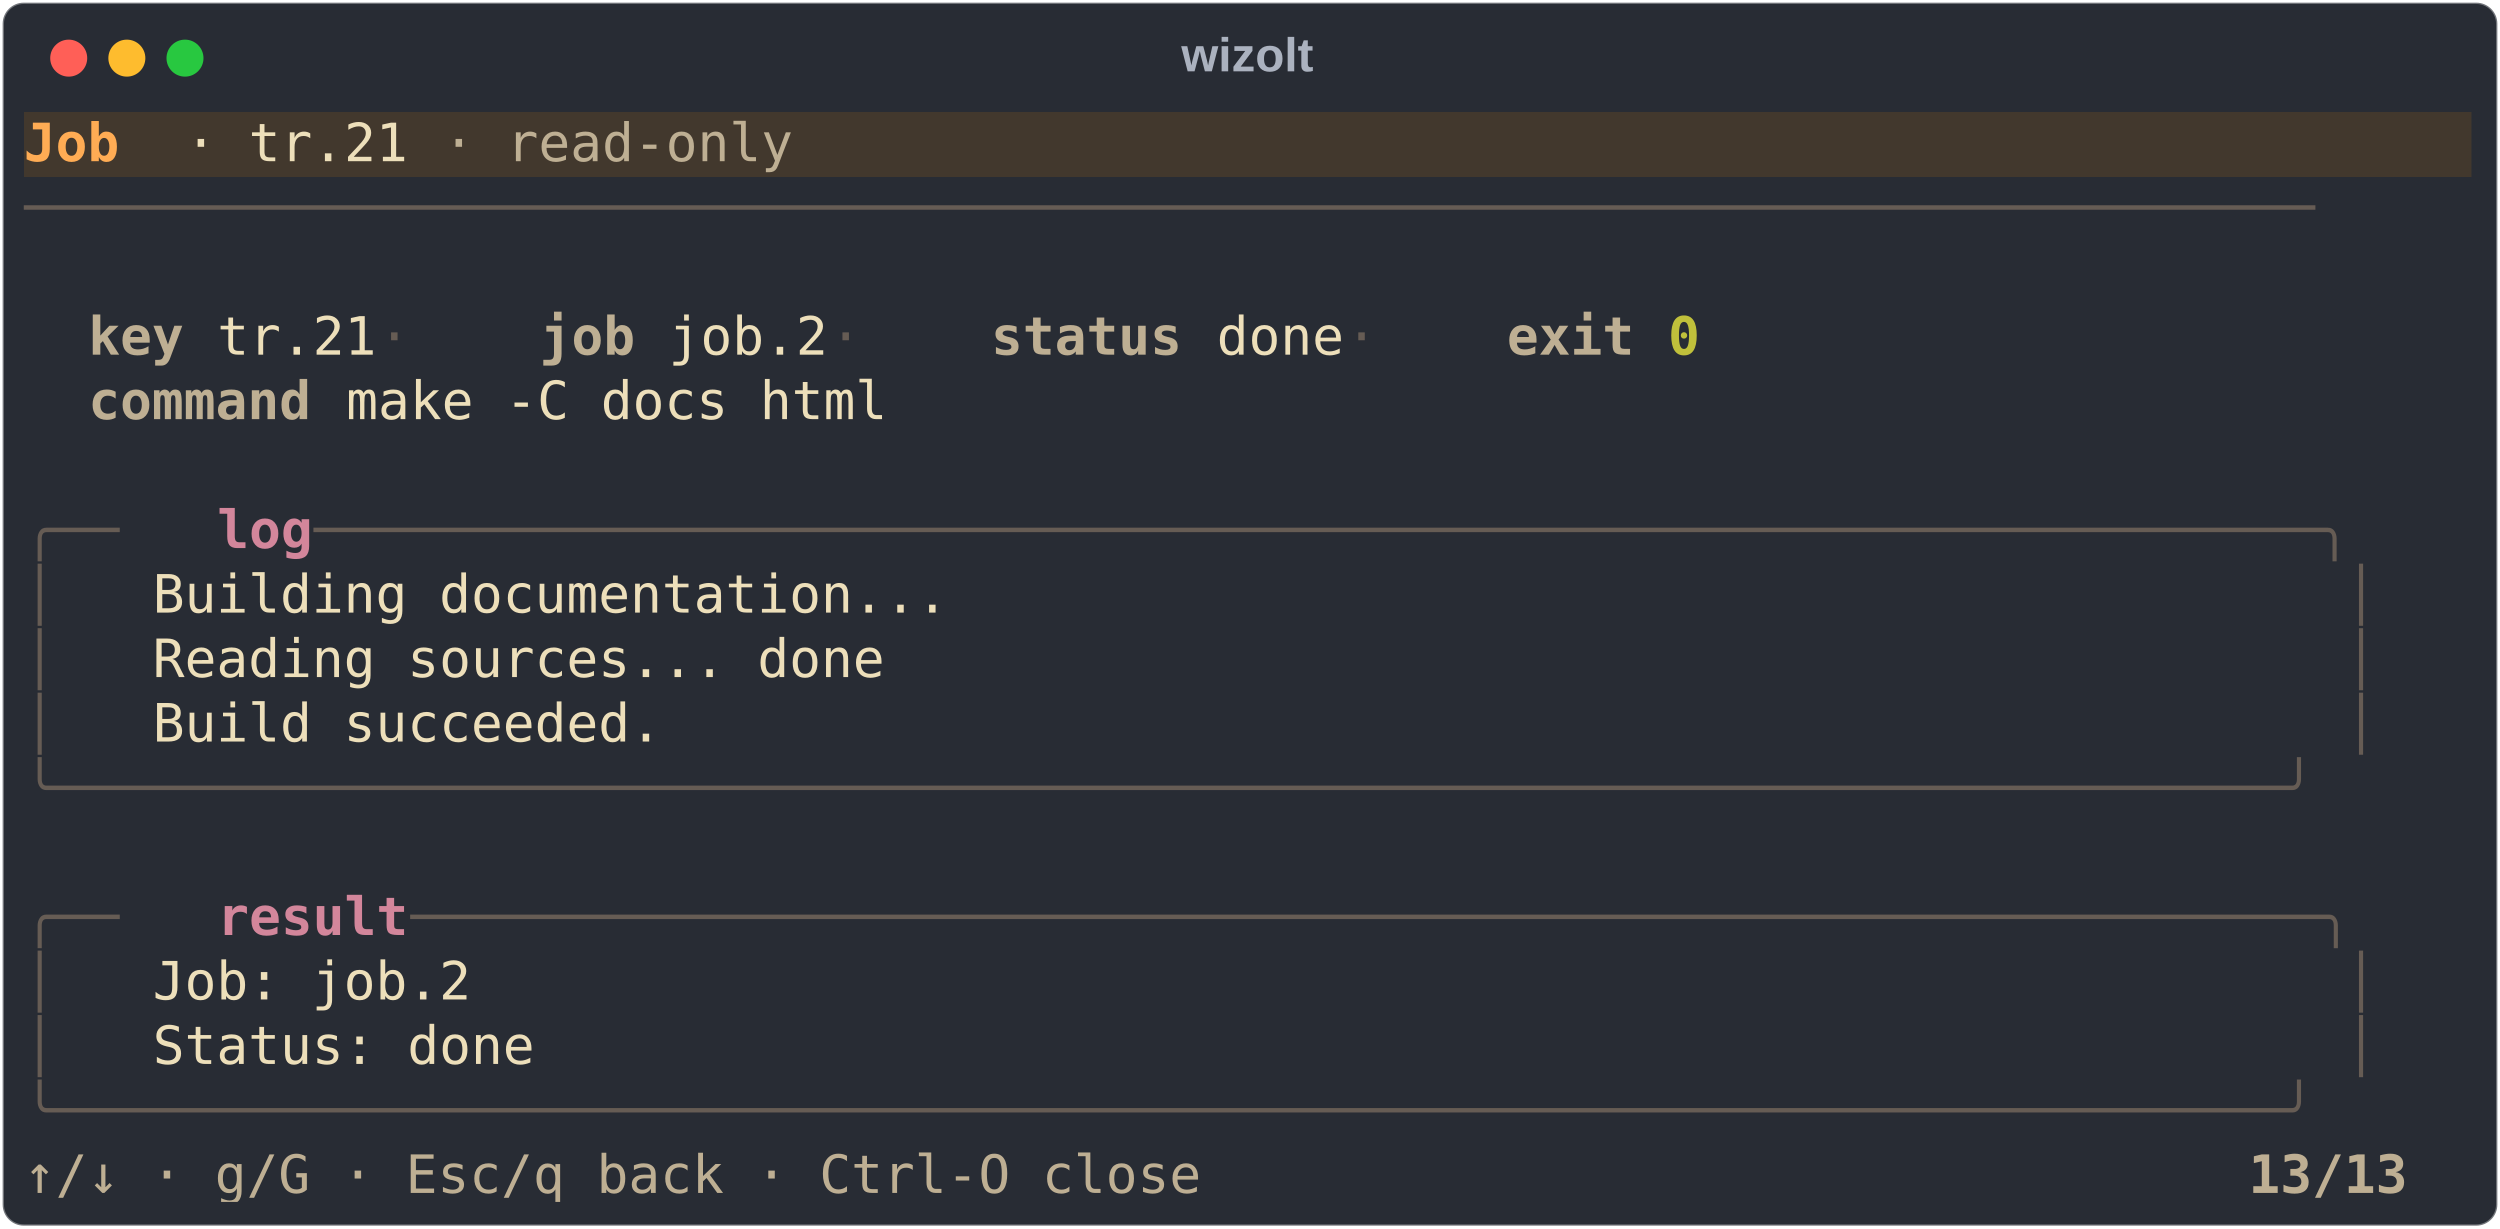
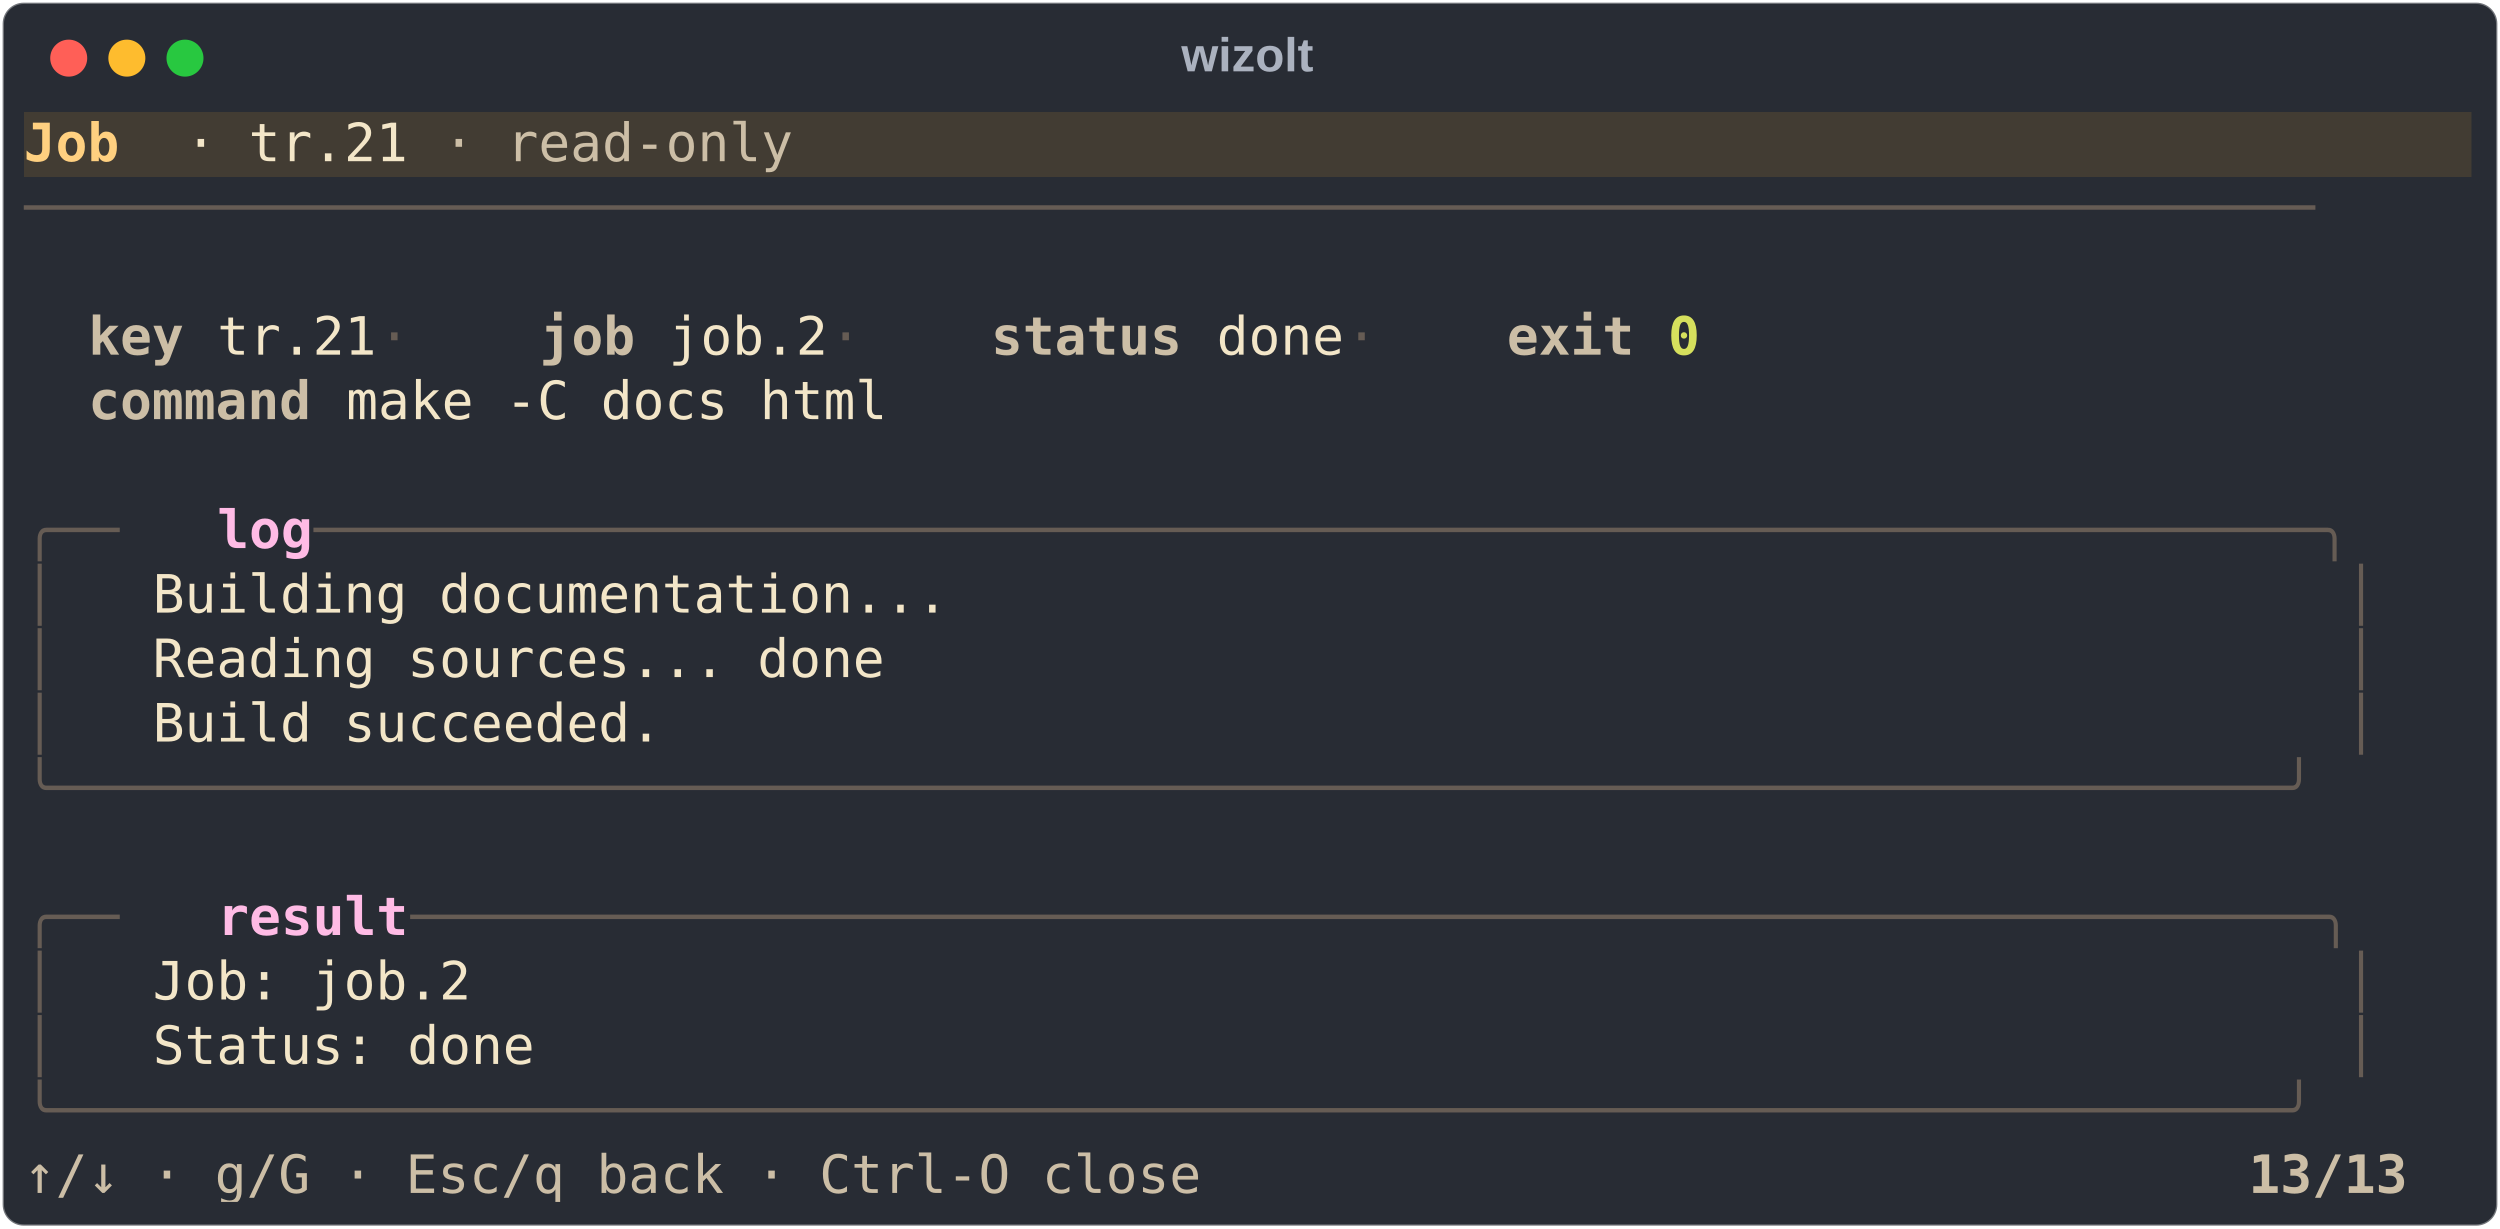
<svg xmlns="http://www.w3.org/2000/svg" class="rich-terminal" viewBox="0 0 946 464.8">
  <style>

    @font-face {
        font-family: "Fira Code";
        src: local("FiraCode-Regular"),
                url("https://cdnjs.cloudflare.com/ajax/libs/firacode/6.2.0/woff2/FiraCode-Regular.woff2") format("woff2"),
                url("https://cdnjs.cloudflare.com/ajax/libs/firacode/6.2.0/woff/FiraCode-Regular.woff") format("woff");
        font-style: normal;
        font-weight: 400;
    }
    @font-face {
        font-family: "Fira Code";
        src: local("FiraCode-Bold"),
                url("https://cdnjs.cloudflare.com/ajax/libs/firacode/6.2.0/woff2/FiraCode-Bold.woff2") format("woff2"),
                url("https://cdnjs.cloudflare.com/ajax/libs/firacode/6.2.0/woff/FiraCode-Bold.woff") format("woff");
        font-style: bold;
        font-weight: 700;
    }

    .tool-detail-job-matrix {
        font-family: Fira Code, monospace;
        font-size: 20px;
        line-height: 24.4px;
        font-variant-east-asian: full-width;
    }

    .tool-detail-job-title {
        font-size: 18px;
        font-weight: bold;
        font-family: arial;
    }

-     .tool-detail-job-r1 { fill: #ffac54;font-weight: bold }
- .tool-detail-job-r2 { fill: #eddfba }
- .tool-detail-job-r3 { fill: #beaf93 }
+     .tool-detail-job-r1 { fill: #ffd080;font-weight: bold }
+ .tool-detail-job-r2 { fill: #f3e6c8 }
+ .tool-detail-job-r3 { fill: #ccbea6 }
.tool-detail-job-r4 { fill: #abb2bf }
.tool-detail-job-r5 { fill: #665c54 }
- .tool-detail-job-r6 { fill: #beaf93;font-weight: bold }
- .tool-detail-job-r7 { fill: #c0c03b;font-weight: bold }
- .tool-detail-job-r8 { fill: #d3869b;font-weight: bold }
+ .tool-detail-job-r6 { fill: #ccbea6;font-weight: bold }
+ .tool-detail-job-r7 { fill: #d6e05d;font-weight: bold }
+ .tool-detail-job-r8 { fill: #ffbbe5;font-weight: bold }
    </style>
  <defs>
    <clipPath id="tool-detail-job-clip-terminal">
      <rect x="0" y="0" width="926.2" height="413.8" />
    </clipPath>
    <clipPath id="tool-detail-job-line-0">
      <rect x="0" y="1.5" width="927.2" height="24.65" />
    </clipPath>
    <clipPath id="tool-detail-job-line-1">
      <rect x="0" y="25.9" width="927.2" height="24.65" />
    </clipPath>
    <clipPath id="tool-detail-job-line-2">
      <rect x="0" y="50.3" width="927.2" height="24.65" />
    </clipPath>
    <clipPath id="tool-detail-job-line-3">
      <rect x="0" y="74.7" width="927.2" height="24.65" />
    </clipPath>
    <clipPath id="tool-detail-job-line-4">
      <rect x="0" y="99.1" width="927.2" height="24.65" />
    </clipPath>
    <clipPath id="tool-detail-job-line-5">
      <rect x="0" y="123.5" width="927.2" height="24.65" />
    </clipPath>
    <clipPath id="tool-detail-job-line-6">
      <rect x="0" y="147.9" width="927.2" height="24.65" />
    </clipPath>
    <clipPath id="tool-detail-job-line-7">
      <rect x="0" y="172.3" width="927.2" height="24.65" />
    </clipPath>
    <clipPath id="tool-detail-job-line-8">
      <rect x="0" y="196.7" width="927.2" height="24.65" />
    </clipPath>
    <clipPath id="tool-detail-job-line-9">
      <rect x="0" y="221.1" width="927.2" height="24.65" />
    </clipPath>
    <clipPath id="tool-detail-job-line-10">
      <rect x="0" y="245.5" width="927.2" height="24.65" />
    </clipPath>
    <clipPath id="tool-detail-job-line-11">
      <rect x="0" y="269.9" width="927.2" height="24.65" />
    </clipPath>
    <clipPath id="tool-detail-job-line-12">
      <rect x="0" y="294.3" width="927.2" height="24.65" />
    </clipPath>
    <clipPath id="tool-detail-job-line-13">
      <rect x="0" y="318.7" width="927.2" height="24.65" />
    </clipPath>
    <clipPath id="tool-detail-job-line-14">
      <rect x="0" y="343.1" width="927.2" height="24.65" />
    </clipPath>
    <clipPath id="tool-detail-job-line-15">
      <rect x="0" y="367.5" width="927.2" height="24.65" />
    </clipPath>
  </defs>
  <rect fill="#282c34" stroke="rgba(255,255,255,0.35)" stroke-width="1" x="1" y="1" width="944" height="462.8" rx="8" />
  <text class="tool-detail-job-title" fill="#abb2bf" text-anchor="middle" x="472" y="27">wizolt</text>
  <g transform="translate(26,22)">
    <circle cx="0" cy="0" r="7" fill="#ff5f57" />
    <circle cx="22" cy="0" r="7" fill="#febc2e" />
    <circle cx="44" cy="0" r="7" fill="#28c840" />
  </g>
  <g transform="translate(9, 41)" clip-path="url(#tool-detail-job-clip-terminal)">
-     <rect fill="#42382d" x="0" y="1.5" width="61" height="24.65" shape-rendering="crispEdges" />
-     <rect fill="#42382d" x="61" y="1.5" width="97.6" height="24.65" shape-rendering="crispEdges" />
-     <rect fill="#42382d" x="158.6" y="1.5" width="146.4" height="24.65" shape-rendering="crispEdges" />
-     <rect fill="#42382d" x="305" y="1.5" width="622.2" height="24.65" shape-rendering="crispEdges" />
+     <rect fill="#423c33" x="0" y="1.5" width="61" height="24.65" shape-rendering="crispEdges" />
+     <rect fill="#423c33" x="61" y="1.5" width="97.6" height="24.65" shape-rendering="crispEdges" />
+     <rect fill="#423c33" x="158.6" y="1.5" width="146.4" height="24.65" shape-rendering="crispEdges" />
+     <rect fill="#423c33" x="305" y="1.5" width="622.2" height="24.65" shape-rendering="crispEdges" />
    <g class="tool-detail-job-matrix">
      <text class="tool-detail-job-r1" x="0" y="20" textLength="61" clip-path="url(#tool-detail-job-line-0)">  Job</text>
      <text class="tool-detail-job-r2" x="61" y="20" textLength="97.6" clip-path="url(#tool-detail-job-line-0)"> · tr.21</text>
      <text class="tool-detail-job-r3" x="158.6" y="20" textLength="146.4" clip-path="url(#tool-detail-job-line-0)"> · read-only</text>
      <text class="tool-detail-job-r4" x="927.2" y="20" textLength="12.2" clip-path="url(#tool-detail-job-line-0)">
</text>
      <text class="tool-detail-job-r5" x="0" y="44.4" textLength="902.8" clip-path="url(#tool-detail-job-line-1)">  ────────────────────────────────────────────────────────────────────────</text>
      <text class="tool-detail-job-r4" x="927.2" y="44.4" textLength="12.2" clip-path="url(#tool-detail-job-line-1)">
</text>
      <text class="tool-detail-job-r4" x="927.2" y="68.8" textLength="12.2" clip-path="url(#tool-detail-job-line-2)">
</text>
      <text class="tool-detail-job-r6" x="24.4" y="93.2" textLength="48.8" clip-path="url(#tool-detail-job-line-3)">key </text>
      <text class="tool-detail-job-r2" x="73.2" y="93.2" textLength="61" clip-path="url(#tool-detail-job-line-3)">tr.21</text>
      <text class="tool-detail-job-r5" x="134.2" y="93.2" textLength="61" clip-path="url(#tool-detail-job-line-3)">  ·  </text>
      <text class="tool-detail-job-r6" x="195.2" y="93.2" textLength="48.8" clip-path="url(#tool-detail-job-line-3)">job </text>
      <text class="tool-detail-job-r2" x="244" y="93.2" textLength="61" clip-path="url(#tool-detail-job-line-3)">job.2</text>
      <text class="tool-detail-job-r5" x="305" y="93.2" textLength="61" clip-path="url(#tool-detail-job-line-3)">  ·  </text>
      <text class="tool-detail-job-r6" x="366" y="93.2" textLength="85.4" clip-path="url(#tool-detail-job-line-3)">status </text>
      <text class="tool-detail-job-r2" x="451.4" y="93.2" textLength="48.8" clip-path="url(#tool-detail-job-line-3)">done</text>
      <text class="tool-detail-job-r5" x="500.2" y="93.2" textLength="61" clip-path="url(#tool-detail-job-line-3)">  ·  </text>
      <text class="tool-detail-job-r6" x="561.2" y="93.2" textLength="61" clip-path="url(#tool-detail-job-line-3)">exit </text>
      <text class="tool-detail-job-r7" x="622.2" y="93.2" textLength="12.2" clip-path="url(#tool-detail-job-line-3)">0</text>
      <text class="tool-detail-job-r4" x="927.2" y="93.2" textLength="12.2" clip-path="url(#tool-detail-job-line-3)">
</text>
      <text class="tool-detail-job-r6" x="24.4" y="117.6" textLength="97.6" clip-path="url(#tool-detail-job-line-4)">command </text>
      <text class="tool-detail-job-r2" x="122" y="117.6" textLength="207.4" clip-path="url(#tool-detail-job-line-4)">make -C docs html</text>
      <text class="tool-detail-job-r4" x="927.2" y="117.6" textLength="12.2" clip-path="url(#tool-detail-job-line-4)">
</text>
      <text class="tool-detail-job-r4" x="927.2" y="142" textLength="12.2" clip-path="url(#tool-detail-job-line-5)">
</text>
      <text class="tool-detail-job-r5" x="0" y="166.4" textLength="73.2" clip-path="url(#tool-detail-job-line-6)">  ╭── </text>
      <text class="tool-detail-job-r8" x="73.2" y="166.4" textLength="36.6" clip-path="url(#tool-detail-job-line-6)">log</text>
      <text class="tool-detail-job-r5" x="109.8" y="166.4" textLength="793" clip-path="url(#tool-detail-job-line-6)"> ───────────────────────────────────────────────────────────────╮</text>
      <text class="tool-detail-job-r4" x="927.2" y="166.4" textLength="12.2" clip-path="url(#tool-detail-job-line-6)">
</text>
      <text class="tool-detail-job-r5" x="0" y="190.8" textLength="48.8" clip-path="url(#tool-detail-job-line-7)">  │ </text>
      <text class="tool-detail-job-r2" x="48.8" y="190.8" textLength="829.6" clip-path="url(#tool-detail-job-line-7)">Building documentation...                                           </text>
      <text class="tool-detail-job-r5" x="878.4" y="190.8" textLength="24.4" clip-path="url(#tool-detail-job-line-7)"> │</text>
      <text class="tool-detail-job-r4" x="927.2" y="190.8" textLength="12.2" clip-path="url(#tool-detail-job-line-7)">
</text>
      <text class="tool-detail-job-r5" x="0" y="215.2" textLength="48.8" clip-path="url(#tool-detail-job-line-8)">  │ </text>
      <text class="tool-detail-job-r2" x="48.8" y="215.2" textLength="829.6" clip-path="url(#tool-detail-job-line-8)">Reading sources... done                                             </text>
      <text class="tool-detail-job-r5" x="878.4" y="215.2" textLength="24.4" clip-path="url(#tool-detail-job-line-8)"> │</text>
      <text class="tool-detail-job-r4" x="927.2" y="215.2" textLength="12.2" clip-path="url(#tool-detail-job-line-8)">
</text>
      <text class="tool-detail-job-r5" x="0" y="239.6" textLength="48.8" clip-path="url(#tool-detail-job-line-9)">  │ </text>
      <text class="tool-detail-job-r2" x="48.8" y="239.6" textLength="829.6" clip-path="url(#tool-detail-job-line-9)">Build succeeded.                                                    </text>
      <text class="tool-detail-job-r5" x="878.4" y="239.6" textLength="24.4" clip-path="url(#tool-detail-job-line-9)"> │</text>
      <text class="tool-detail-job-r4" x="927.2" y="239.6" textLength="12.2" clip-path="url(#tool-detail-job-line-9)">
</text>
      <text class="tool-detail-job-r5" x="0" y="264" textLength="902.8" clip-path="url(#tool-detail-job-line-10)">  ╰──────────────────────────────────────────────────────────────────────╯</text>
      <text class="tool-detail-job-r4" x="927.2" y="264" textLength="12.2" clip-path="url(#tool-detail-job-line-10)">
</text>
      <text class="tool-detail-job-r4" x="927.2" y="288.4" textLength="12.2" clip-path="url(#tool-detail-job-line-11)">
</text>
      <text class="tool-detail-job-r5" x="0" y="312.8" textLength="73.2" clip-path="url(#tool-detail-job-line-12)">  ╭── </text>
      <text class="tool-detail-job-r8" x="73.2" y="312.8" textLength="73.2" clip-path="url(#tool-detail-job-line-12)">result</text>
      <text class="tool-detail-job-r5" x="146.4" y="312.8" textLength="756.4" clip-path="url(#tool-detail-job-line-12)"> ────────────────────────────────────────────────────────────╮</text>
      <text class="tool-detail-job-r4" x="927.2" y="312.8" textLength="12.2" clip-path="url(#tool-detail-job-line-12)">
</text>
      <text class="tool-detail-job-r5" x="0" y="337.2" textLength="48.8" clip-path="url(#tool-detail-job-line-13)">  │ </text>
      <text class="tool-detail-job-r2" x="48.8" y="337.2" textLength="829.6" clip-path="url(#tool-detail-job-line-13)">Job: job.2                                                          </text>
      <text class="tool-detail-job-r5" x="878.4" y="337.2" textLength="24.4" clip-path="url(#tool-detail-job-line-13)"> │</text>
      <text class="tool-detail-job-r4" x="927.2" y="337.2" textLength="12.2" clip-path="url(#tool-detail-job-line-13)">
</text>
      <text class="tool-detail-job-r5" x="0" y="361.6" textLength="48.8" clip-path="url(#tool-detail-job-line-14)">  │ </text>
      <text class="tool-detail-job-r2" x="48.8" y="361.6" textLength="829.6" clip-path="url(#tool-detail-job-line-14)">Status: done                                                        </text>
      <text class="tool-detail-job-r5" x="878.4" y="361.6" textLength="24.4" clip-path="url(#tool-detail-job-line-14)"> │</text>
      <text class="tool-detail-job-r4" x="927.2" y="361.6" textLength="12.2" clip-path="url(#tool-detail-job-line-14)">
</text>
      <text class="tool-detail-job-r5" x="0" y="386" textLength="902.8" clip-path="url(#tool-detail-job-line-15)">  ╰──────────────────────────────────────────────────────────────────────╯</text>
      <text class="tool-detail-job-r4" x="927.2" y="386" textLength="12.2" clip-path="url(#tool-detail-job-line-15)">
</text>
      <text class="tool-detail-job-r3" x="0" y="410.4" textLength="841.8" clip-path="url(#tool-detail-job-line-16)">  ↑/↓ · g/G · Esc/q back · Ctrl-O close                              </text>
      <text class="tool-detail-job-r6" x="841.8" y="410.4" textLength="73.2" clip-path="url(#tool-detail-job-line-16)"> 13/13</text>
      <text class="tool-detail-job-r4" x="927.2" y="410.4" textLength="12.2" clip-path="url(#tool-detail-job-line-16)">
</text>
    </g>
  </g>
</svg>
